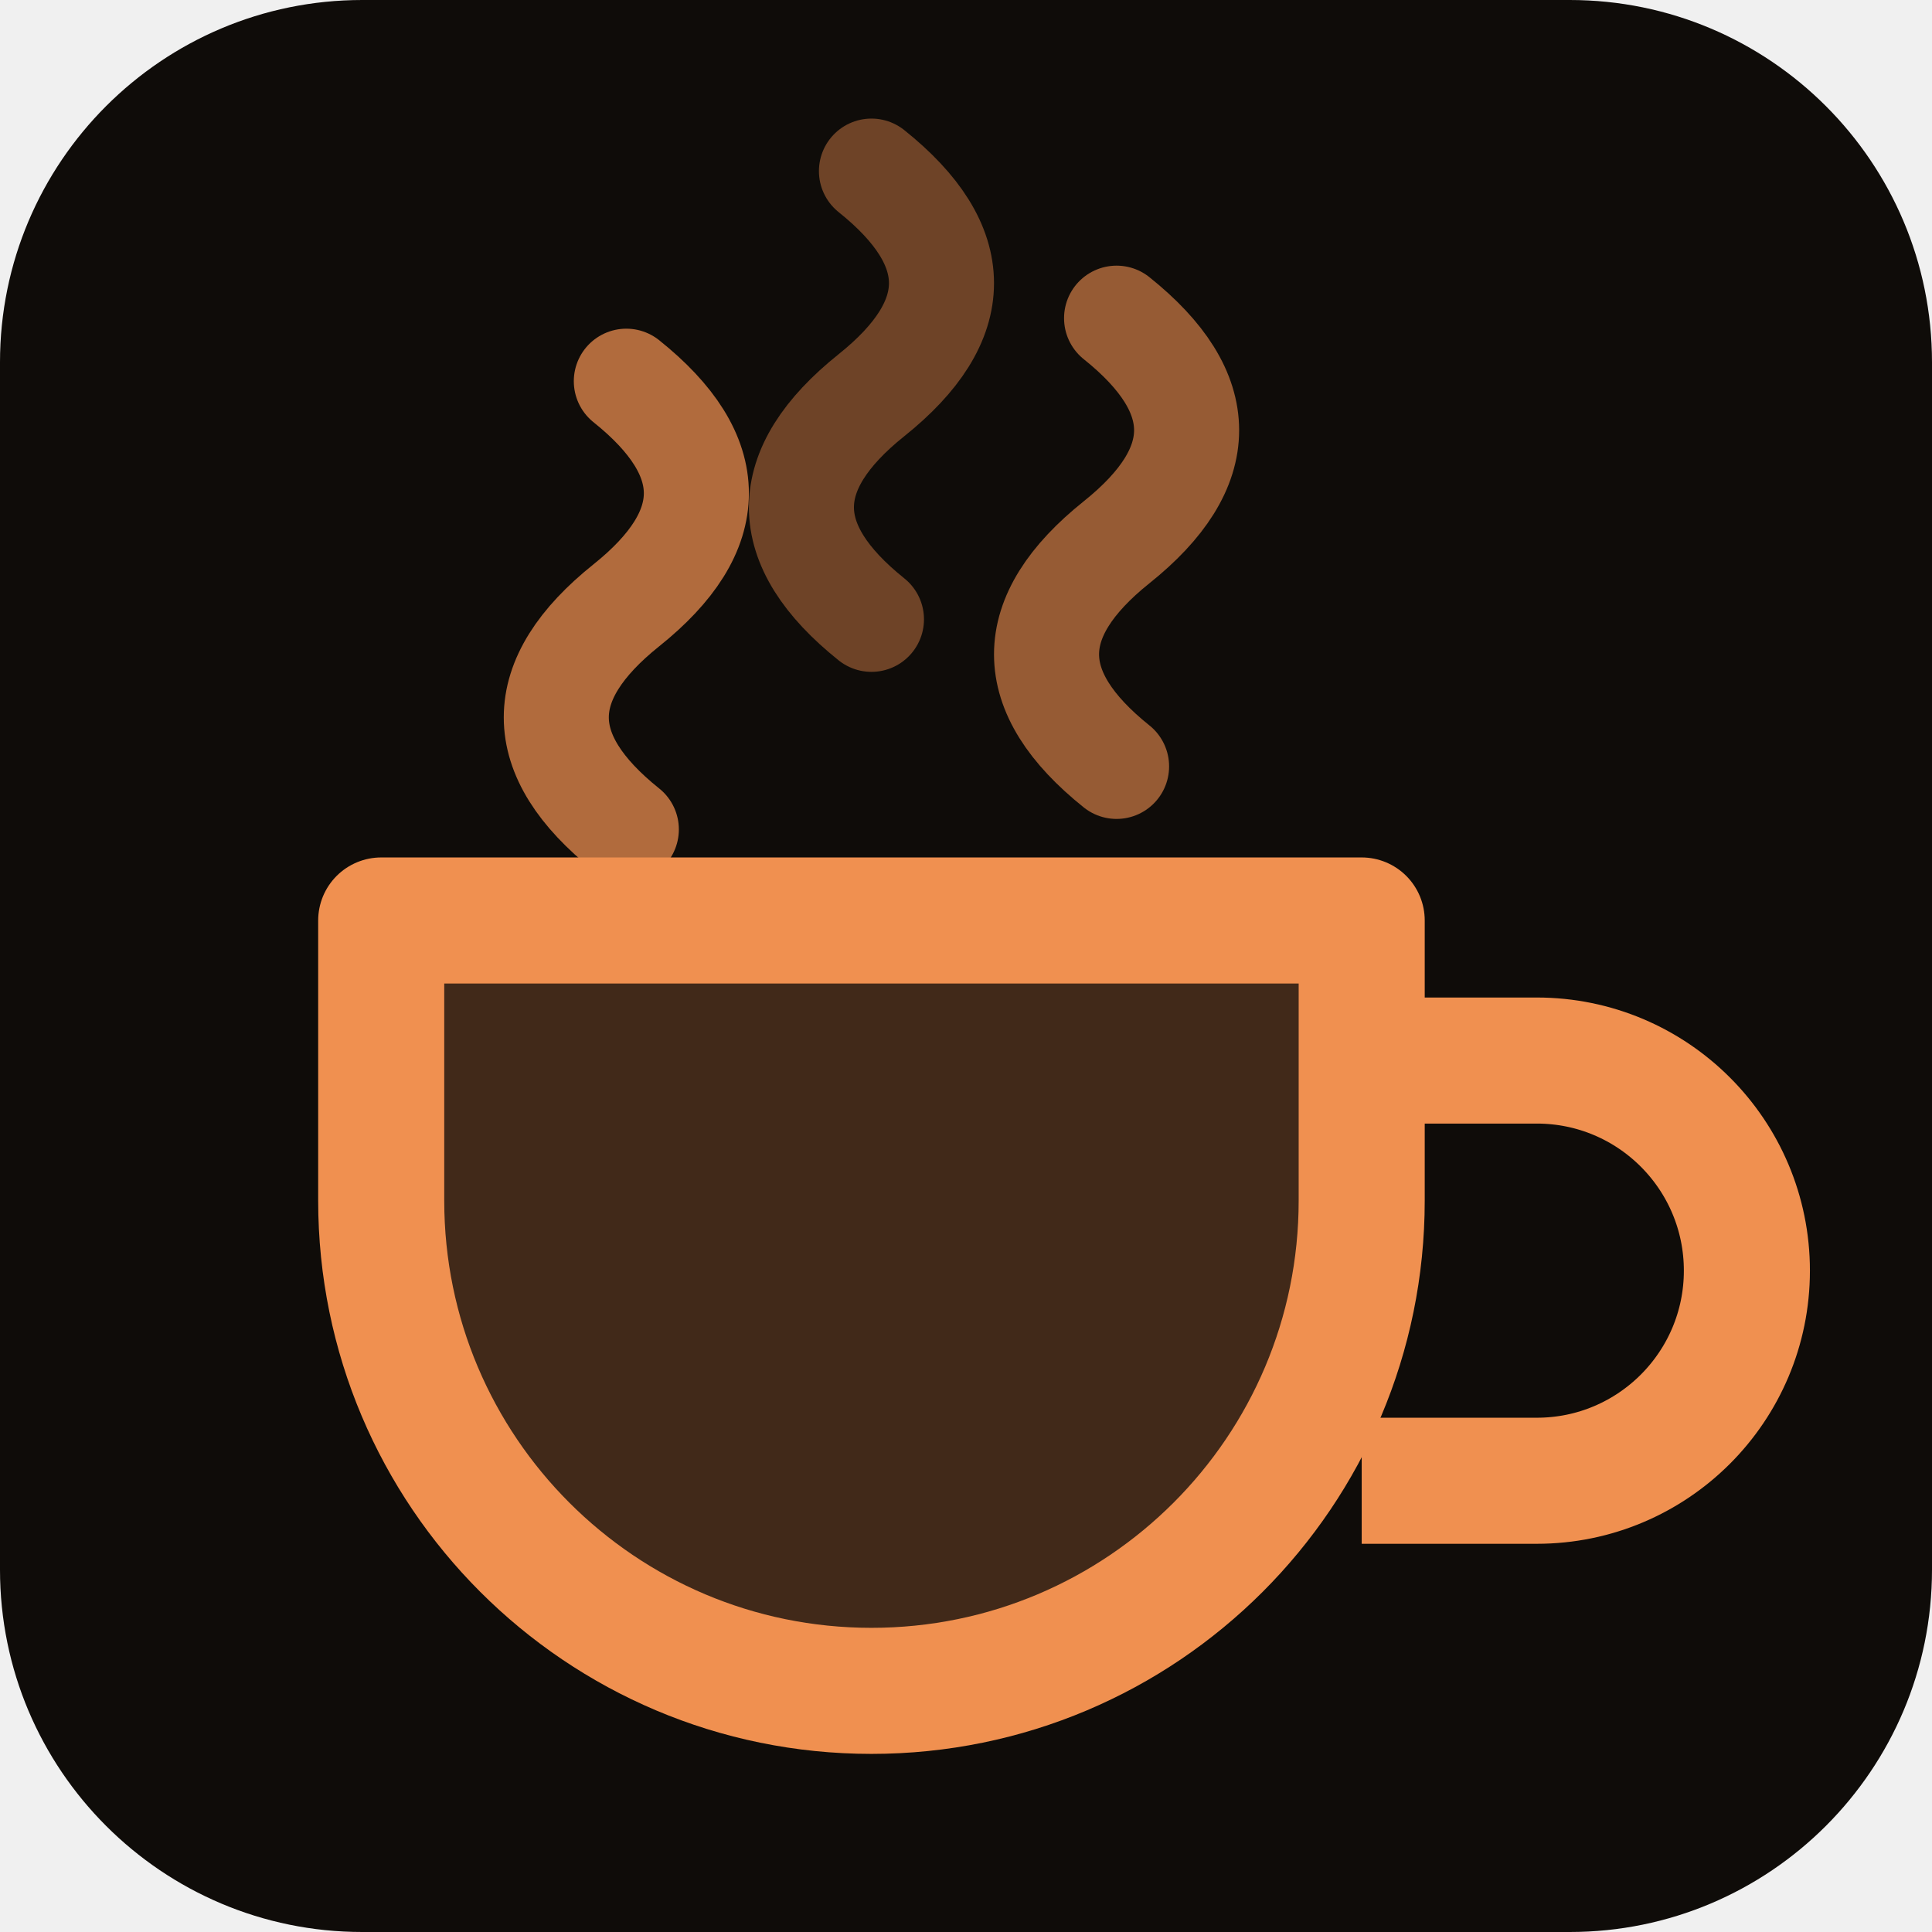
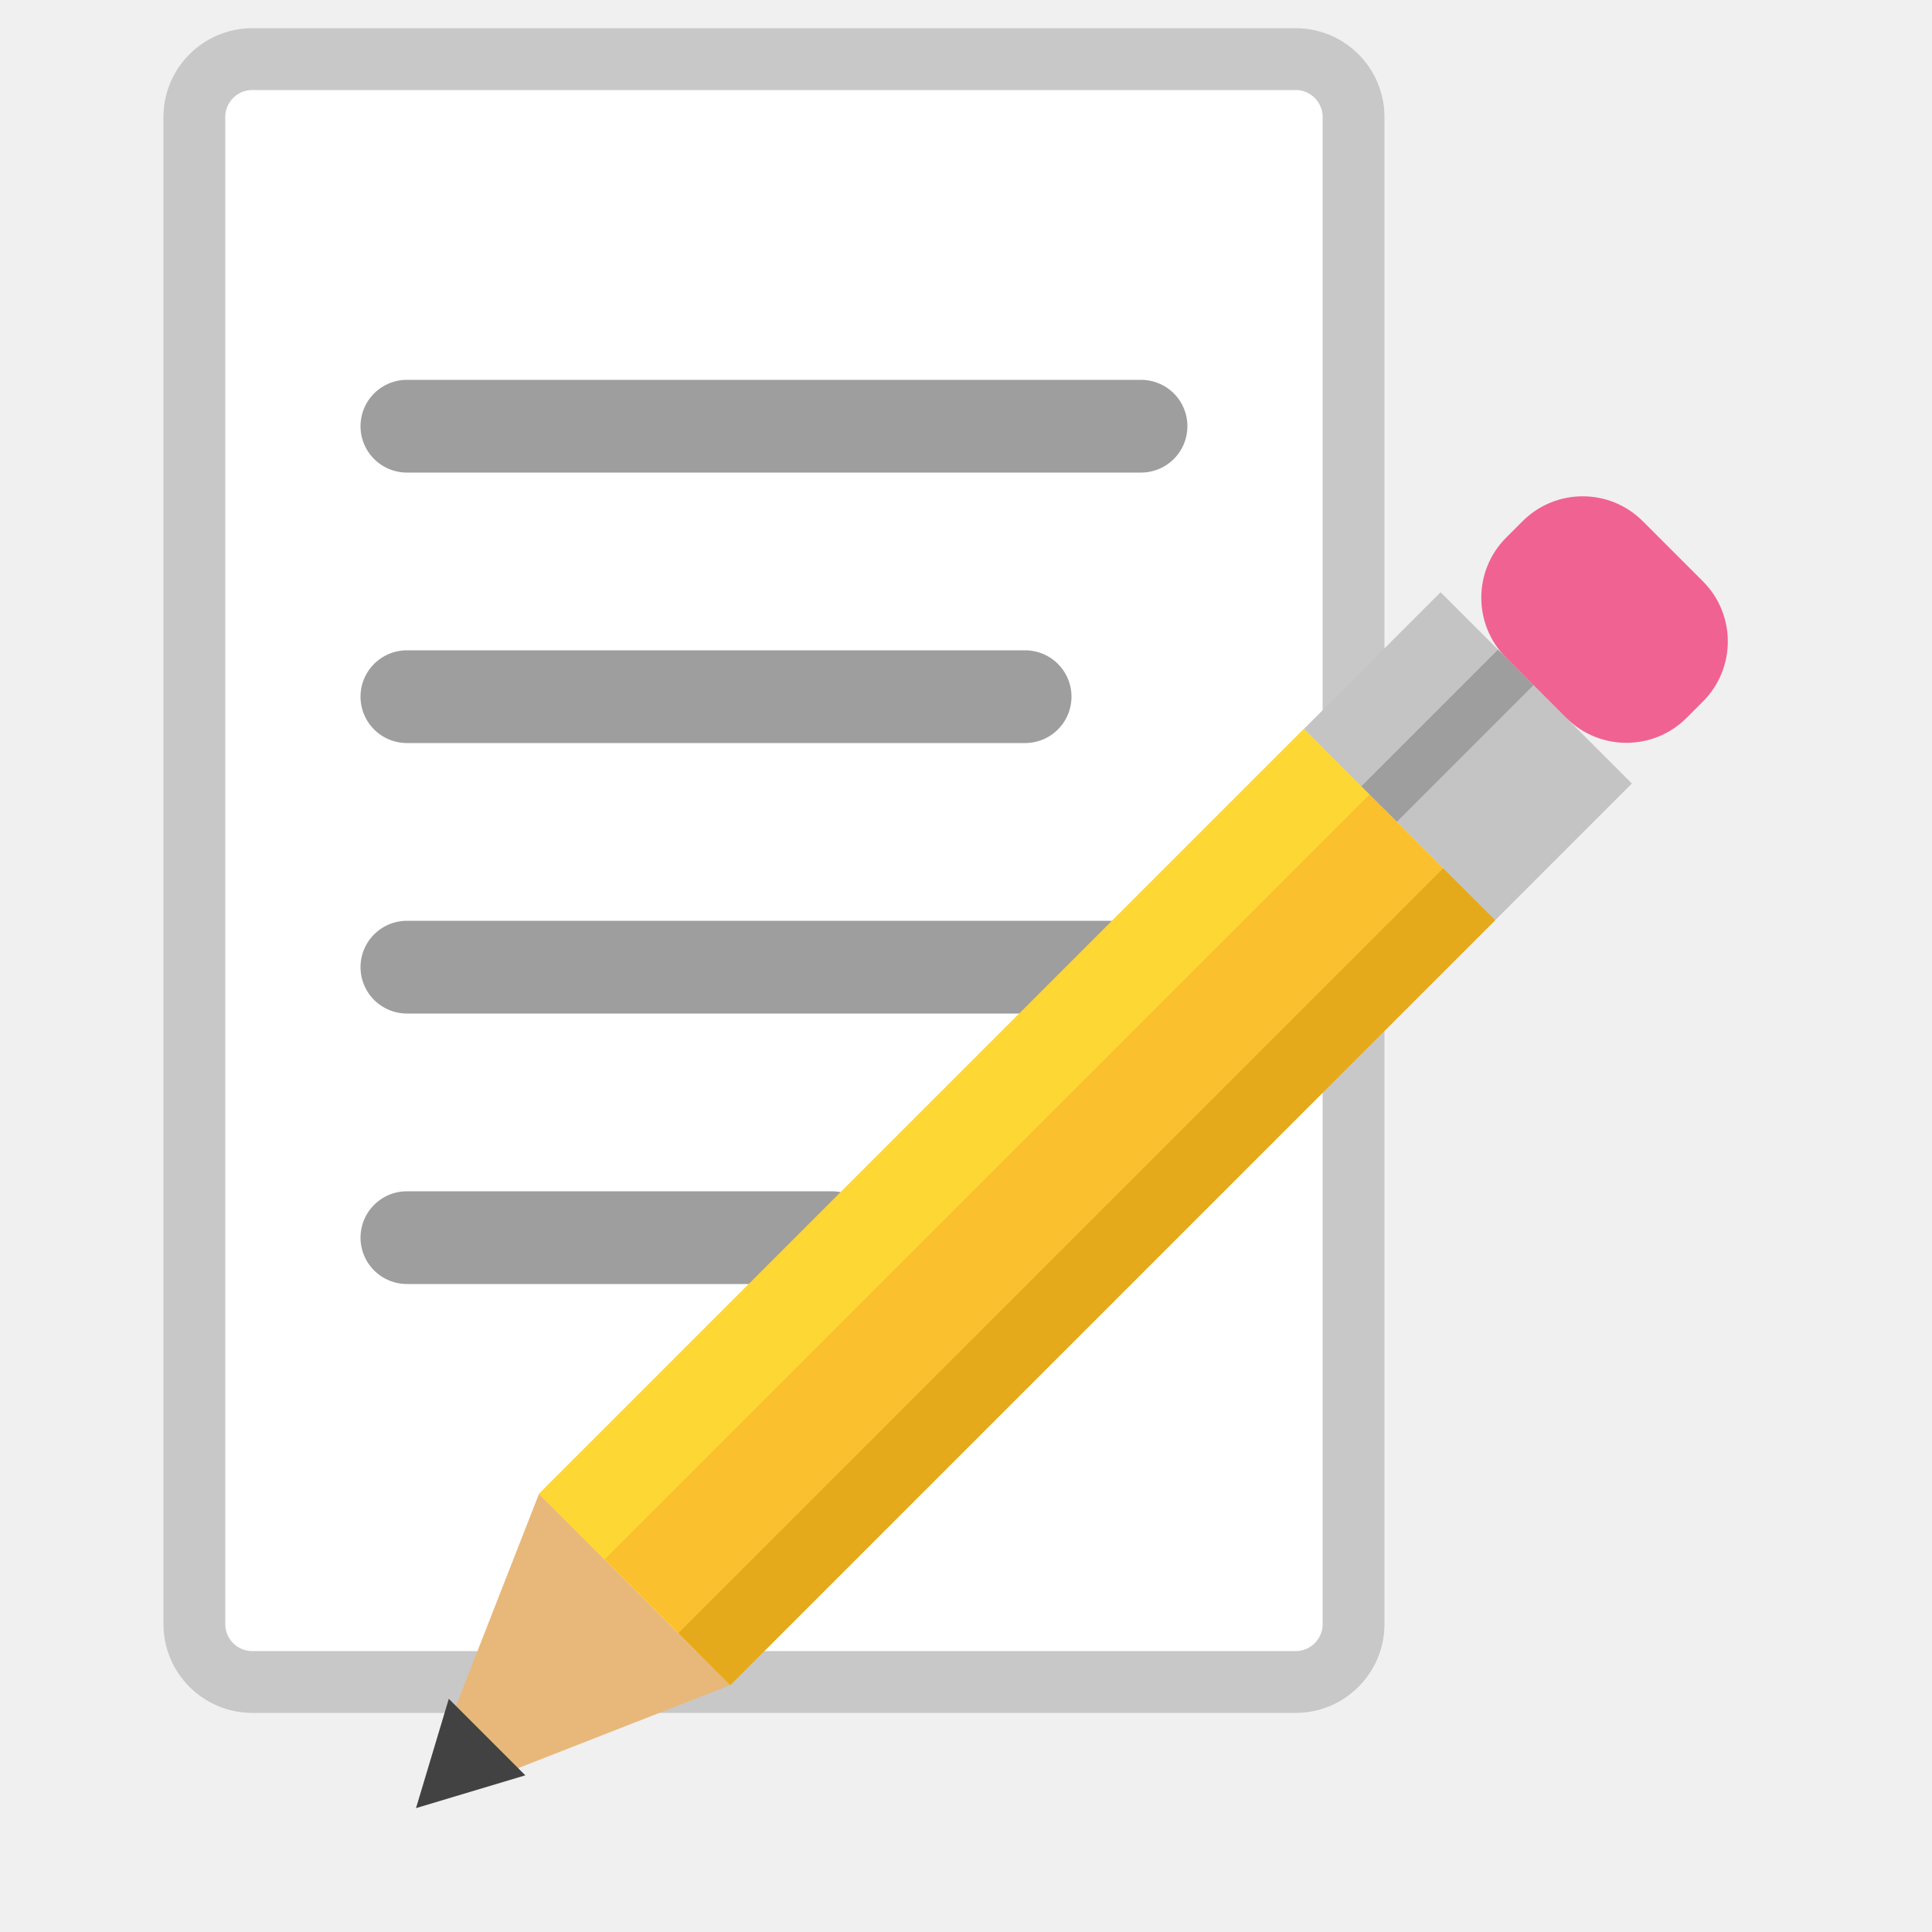
- <svg xmlns="http://www.w3.org/2000/svg" viewBox="0 0 32 32" width="32" height="32">
-   <rect width="32" height="32" rx="6" fill="#0f0c09" />
-   <g transform="translate(16 16) scale(1.16) translate(-16.35 -13.65)">
-     <g stroke="#f09050" stroke-width="1.5" stroke-linecap="round" fill="none">
-       <path d="M11.5 10.5q-2-1.6 0-3.2 2-1.6 0-3.2" opacity=".72" transform="translate(0 1.2)" />
-       <path d="M15 10.5q-2-1.6 0-3.2 2-1.6 0-3.2" opacity=".42" transform="translate(0 -1.8)" />
-       <path d="M18.5 10.5q-2-1.6 0-3.2 2-1.6 0-3.2" opacity=".6" transform="translate(0 .3)" />
+ <svg xmlns="http://www.w3.org/2000/svg" viewBox="0 0 64 64" width="64" height="64">
+   <g transform="translate(32 32) scale(1.28) translate(-32.97 -30.47)">
+     <rect x="13" y="7" width="30" height="42" rx="1.5" fill="#FFFFFF" stroke="#C8C8C8" stroke-width="1.6" />
+     <g stroke="#9E9E9E" stroke-width="2.4" stroke-linecap="round">
+       <path d="M18.5 16.5h19" />
+       <path d="M18.5 23.5h16" />
+       <path d="M18.5 30.5h19" />
+       <path d="M18.5 37.5h11" />
    </g>
-     <path d="M8 13L8 17A7 7 0 0 0 22 17L22 13Z" fill="#f09050" opacity=".22" />
-     <path d="M8 13L8 17A7 7 0 0 0 22 17L22 13Z" stroke="#f09050" stroke-width="1.8" stroke-linejoin="round" fill="none" />
-     <path d="M22 15h2.5a3 3 0 0 1 0 6H22" stroke="#f09050" stroke-width="1.8" fill="none" />
+     <g transform="rotate(-45 35 36)">
+       <path d="M20 32.5v7l-8-3.5z" fill="#E8B87A" />
+       <path d="M14.6 34.6v2.8L12 36z" fill="#424242" />
+       <rect x="20" y="32.5" width="28" height="7" fill="#FBC02D" />
+       <rect x="20" y="32.5" width="28" height="2.4" fill="#FDD835" />
+       <rect x="20" y="37.6" width="28" height="1.9" fill="#E5A91C" />
+       <rect x="48" y="32.5" width="5" height="7" fill="#C4C4C4" />
+       <rect x="48" y="34.6" width="5" height="1.3" fill="#9E9E9E" />
+       <rect x="53" y="32.7" width="5" height="6.6" rx="2.2" fill="#F06292" />
+     </g>
  </g>
</svg>
